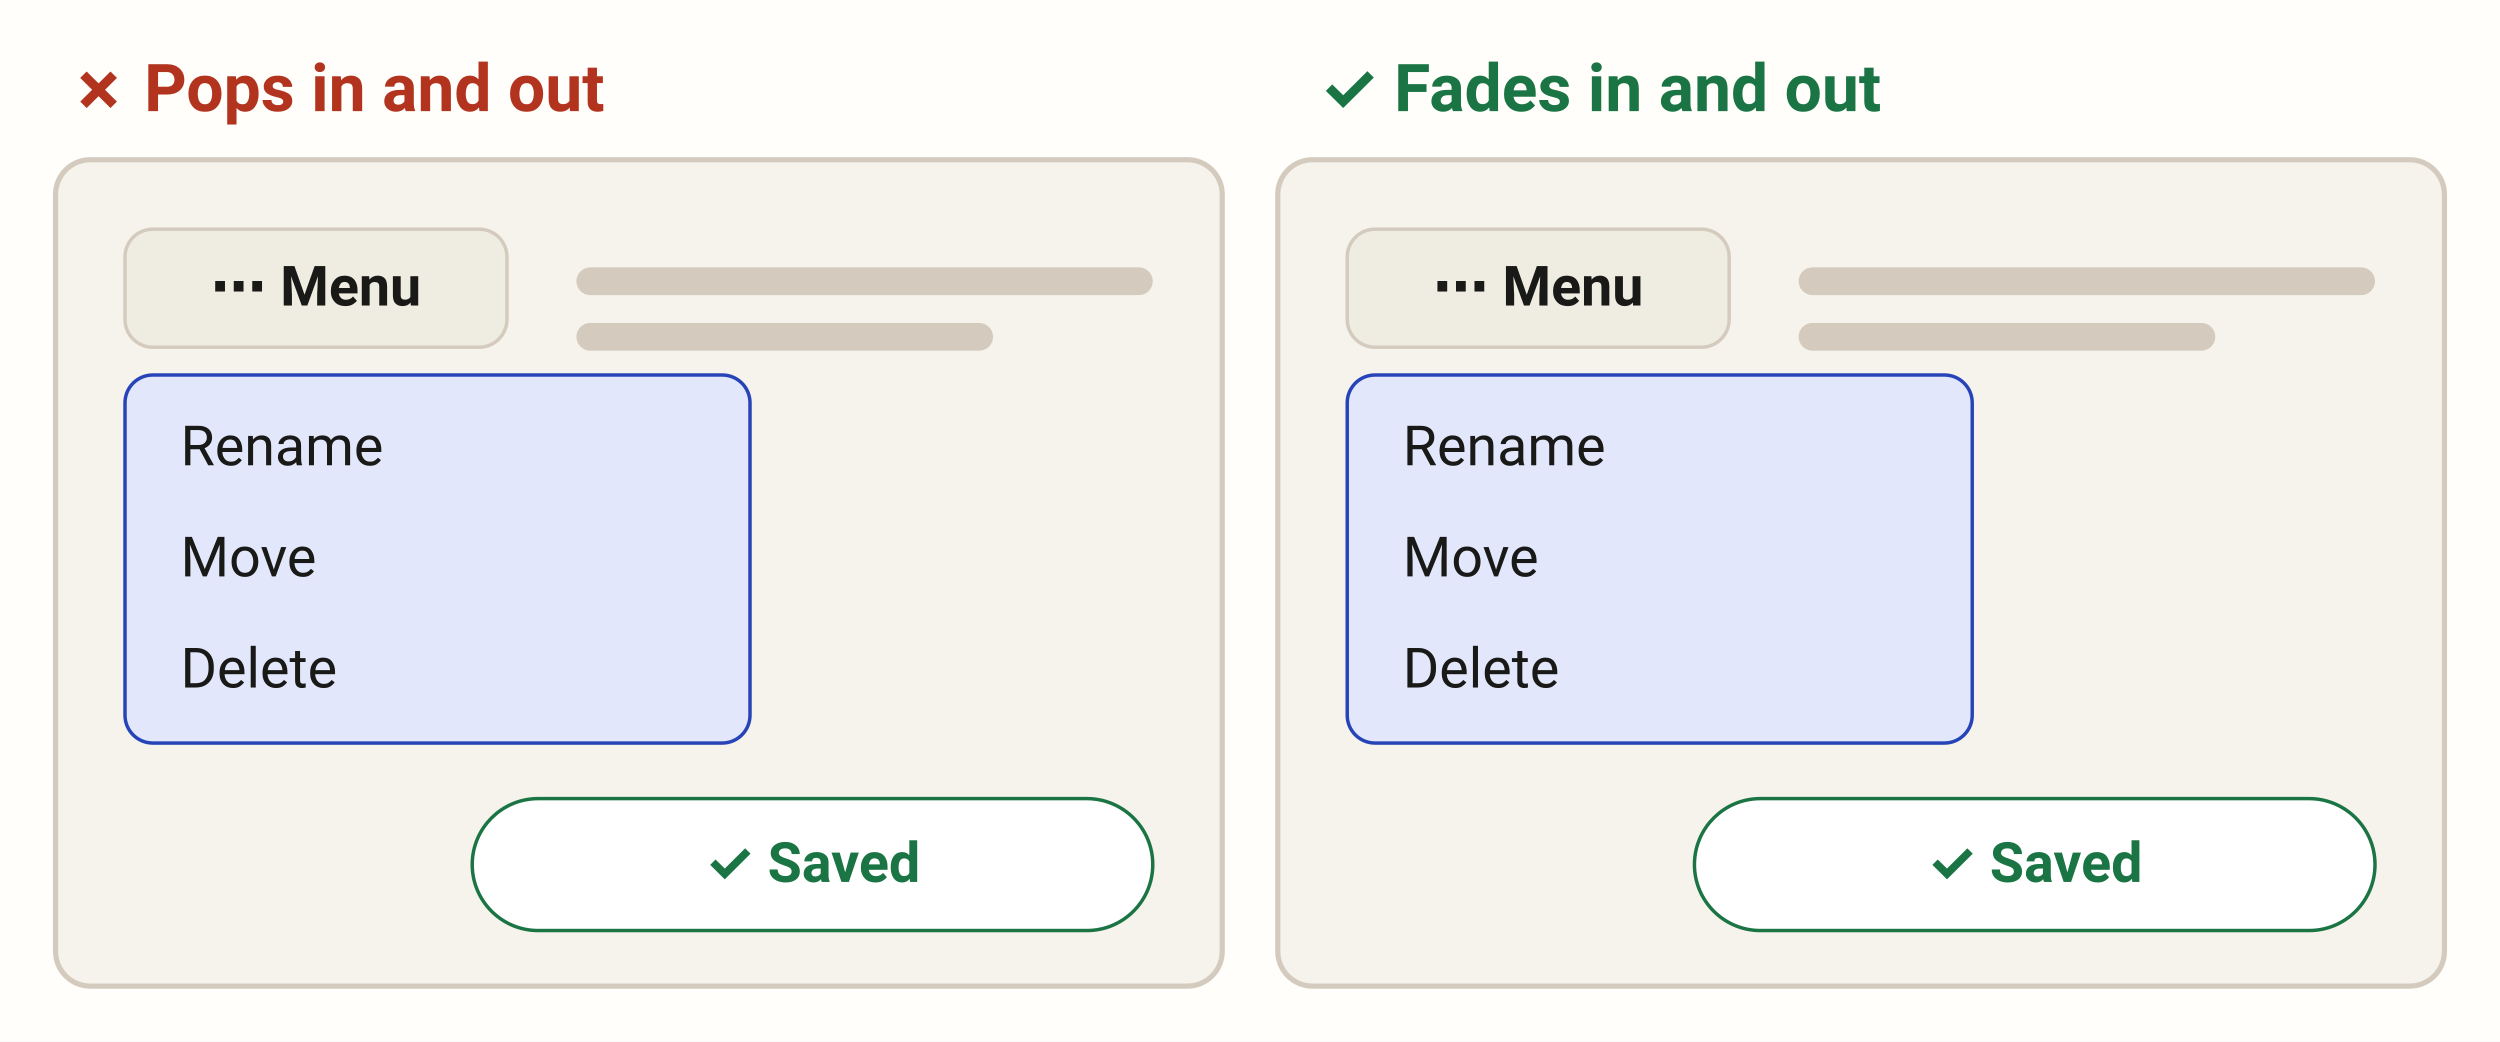
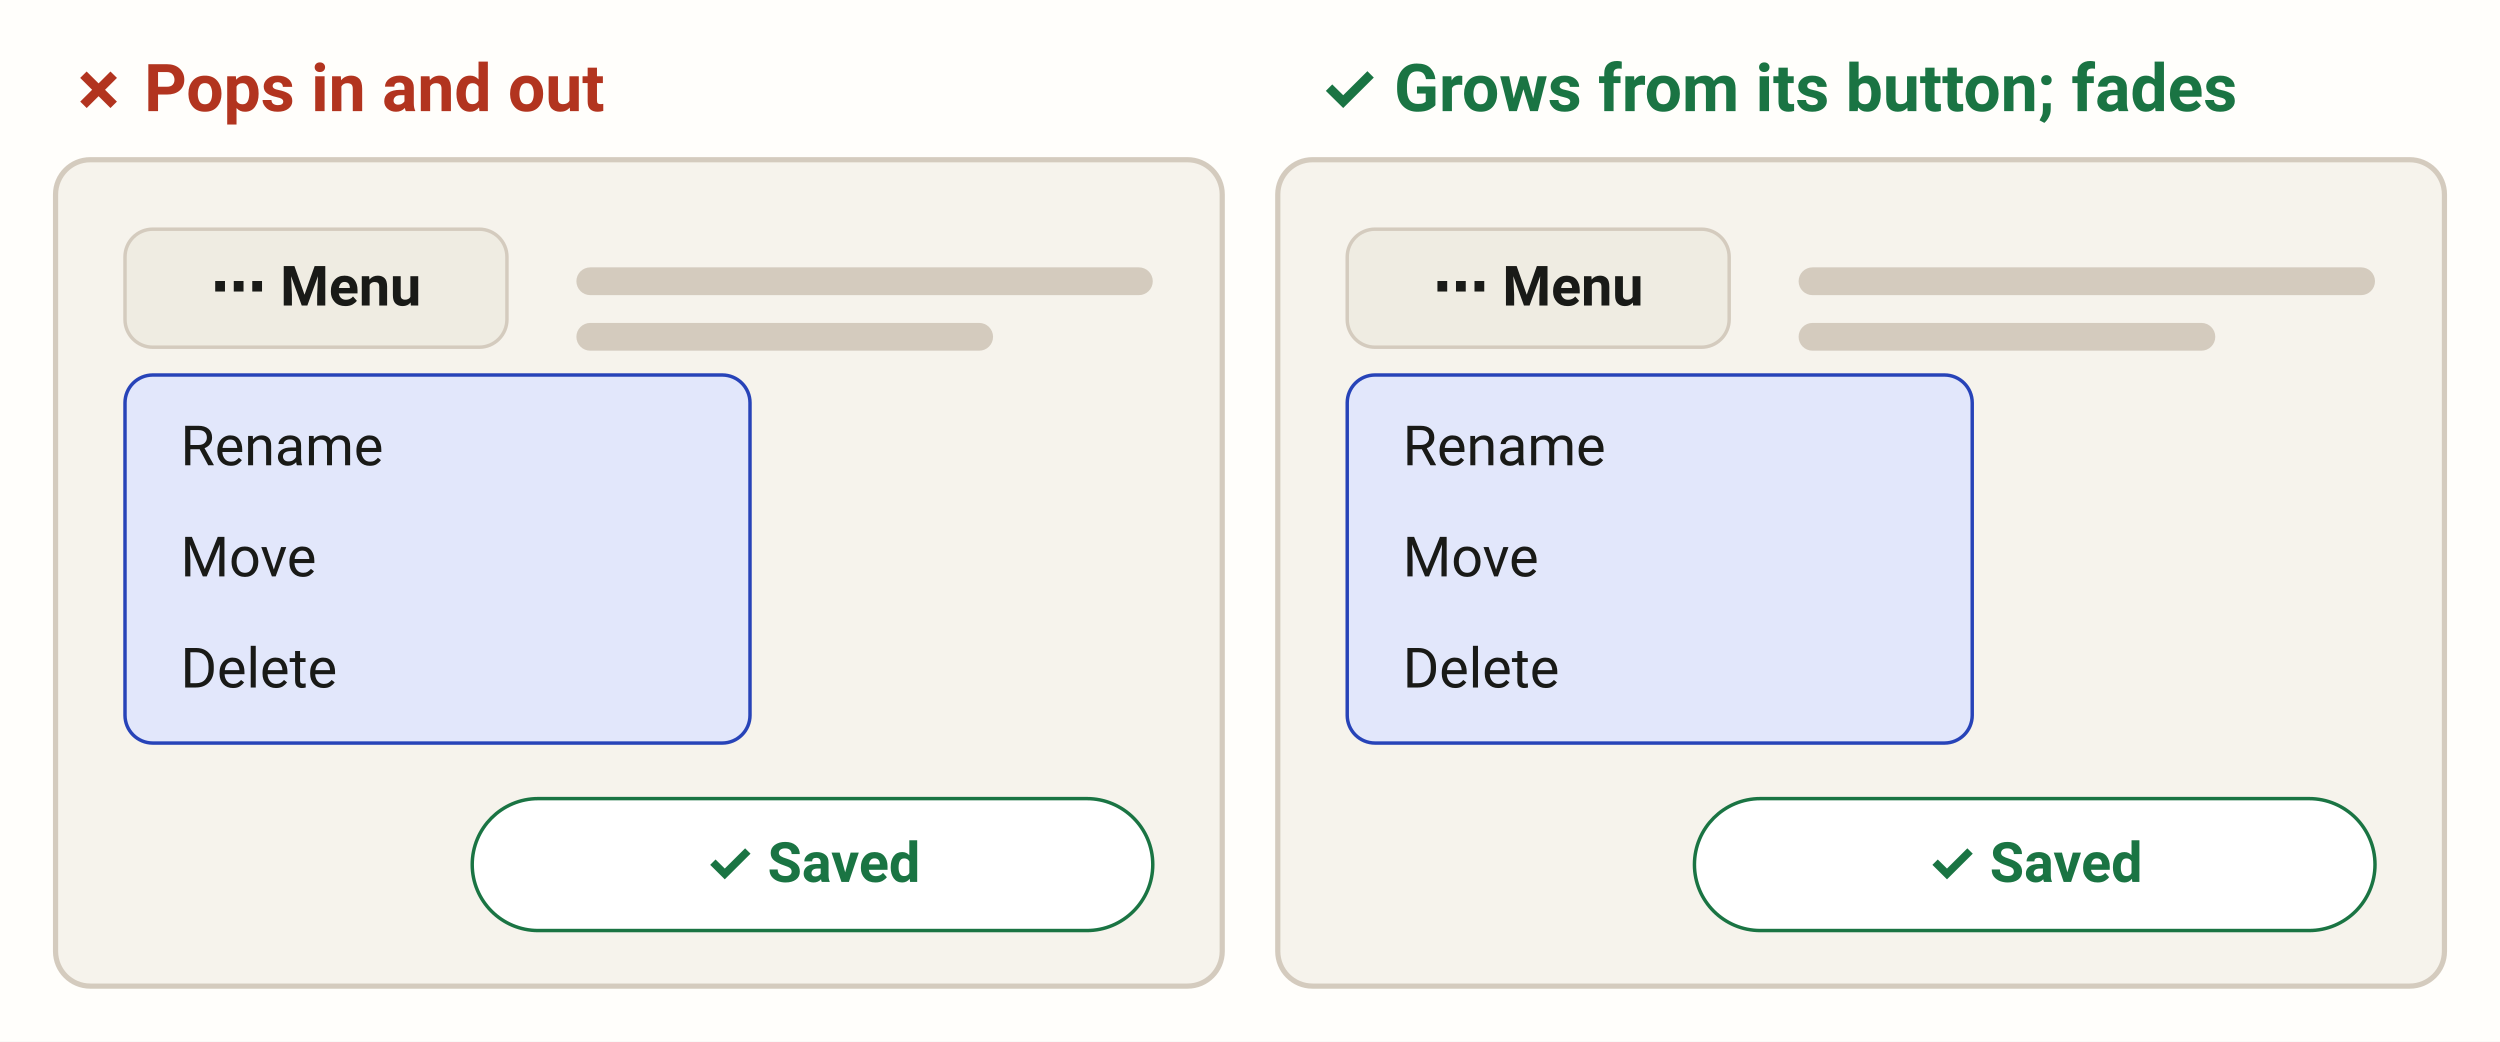
<svg xmlns="http://www.w3.org/2000/svg" width="720" height="300" viewBox="0 0 720 300" font-family="system-ui, -apple-system, 'Segoe UI', Roboto, sans-serif">
  <style>
.a16-pop { animation: a16-pop 3.6s linear -3.6s infinite alternate; }
@keyframes a16-pop { 0%,49% { opacity: 0; } 50%,100% { opacity: 1; } }
.a16-fade { animation: a16-fade 3.6s ease-in-out -3.6s infinite alternate; }
@keyframes a16-fade { 0%,25% { opacity: 0; } 75%,100% { opacity: 1; } }
+ .a16-morph { animation: a16-morph 3.6s ease-in-out -3.6s infinite alternate; }
+ @keyframes a16-morph { 0%,25% { y: 20px; width: 110px; height: 34px; opacity: 0; } 35% { opacity: 1; } 75%,100% { y: 62px; width: 180px; height: 106px; opacity: 1; } }
+ .a16-late { animation: a16-late 3.6s ease-in-out -3.6s infinite alternate; }
+ @keyframes a16-late { 0%,55% { opacity: 0; } 75%,100% { opacity: 1; } }

</style>
  <rect width="720" height="300" fill="#fffefb" />
  <text x="20" y="32" fill="#b2341f" font-size="19" font-weight="700">✗ Pops in and out</text>
  <rect x="16" y="46" width="336" height="238" rx="10" fill="#f6f3ec" stroke="#d4cbbe" stroke-width="1.5" />
  <g transform="translate(16 46)">
    <rect x="20" y="20" width="110" height="34" rx="8" fill="#efece2" stroke="#d4cbbe" />
    <text x="75" y="42" text-anchor="middle" fill="#191a17" font-size="16" font-weight="700">⋯ Menu</text>
    <rect x="150" y="31" width="166" height="8" rx="4" fill="#d4cbbe" />
    <rect x="150" y="47" width="120" height="8" rx="4" fill="#d4cbbe" />
    <g class="a16-pop">
      <rect x="20" y="62" width="180" height="106" rx="8" fill="#e2e7fb" stroke="#2743b8" />
      <text x="36" y="88" fill="#191a17" font-size="16">Rename</text>
      <text x="36" y="120" fill="#191a17" font-size="16">Move</text>
      <text x="36" y="152" fill="#191a17" font-size="16">Delete</text>
    </g>
    <g class="a16-pop">
      <rect x="120" y="184" width="196" height="38" rx="19" fill="#fff" stroke="#1a7443" />
      <text x="218" y="208" text-anchor="middle" fill="#1a7443" font-size="16" font-weight="700">✓ Saved</text>
    </g>
  </g>
-   <text x="380" y="32" fill="#1a7443" font-size="19" font-weight="700">✓ Fades in and out</text>
+   <text x="380" y="32" fill="#1a7443" font-size="19" font-weight="700">✓ Grows from its button; fades</text>
  <rect x="368" y="46" width="336" height="238" rx="10" fill="#f6f3ec" stroke="#d4cbbe" stroke-width="1.5" />
  <g transform="translate(368 46)">
+     <rect class="a16-morph" x="20" y="62" width="180" height="106" rx="8" fill="#e2e7fb" stroke="#2743b8" />
    <rect x="20" y="20" width="110" height="34" rx="8" fill="#efece2" stroke="#d4cbbe" />
    <text x="75" y="42" text-anchor="middle" fill="#191a17" font-size="16" font-weight="700">⋯ Menu</text>
    <rect x="150" y="31" width="166" height="8" rx="4" fill="#d4cbbe" />
    <rect x="150" y="47" width="120" height="8" rx="4" fill="#d4cbbe" />
-     <g class="a16-fade">
-       <rect x="20" y="62" width="180" height="106" rx="8" fill="#e2e7fb" stroke="#2743b8" />
+     <g class="a16-late">
      <text x="36" y="88" fill="#191a17" font-size="16">Rename</text>
      <text x="36" y="120" fill="#191a17" font-size="16">Move</text>
      <text x="36" y="152" fill="#191a17" font-size="16">Delete</text>
    </g>
    <g class="a16-fade">
      <rect x="120" y="184" width="196" height="38" rx="19" fill="#fff" stroke="#1a7443" />
      <text x="218" y="208" text-anchor="middle" fill="#1a7443" font-size="16" font-weight="700">✓ Saved</text>
    </g>
  </g>
</svg>
